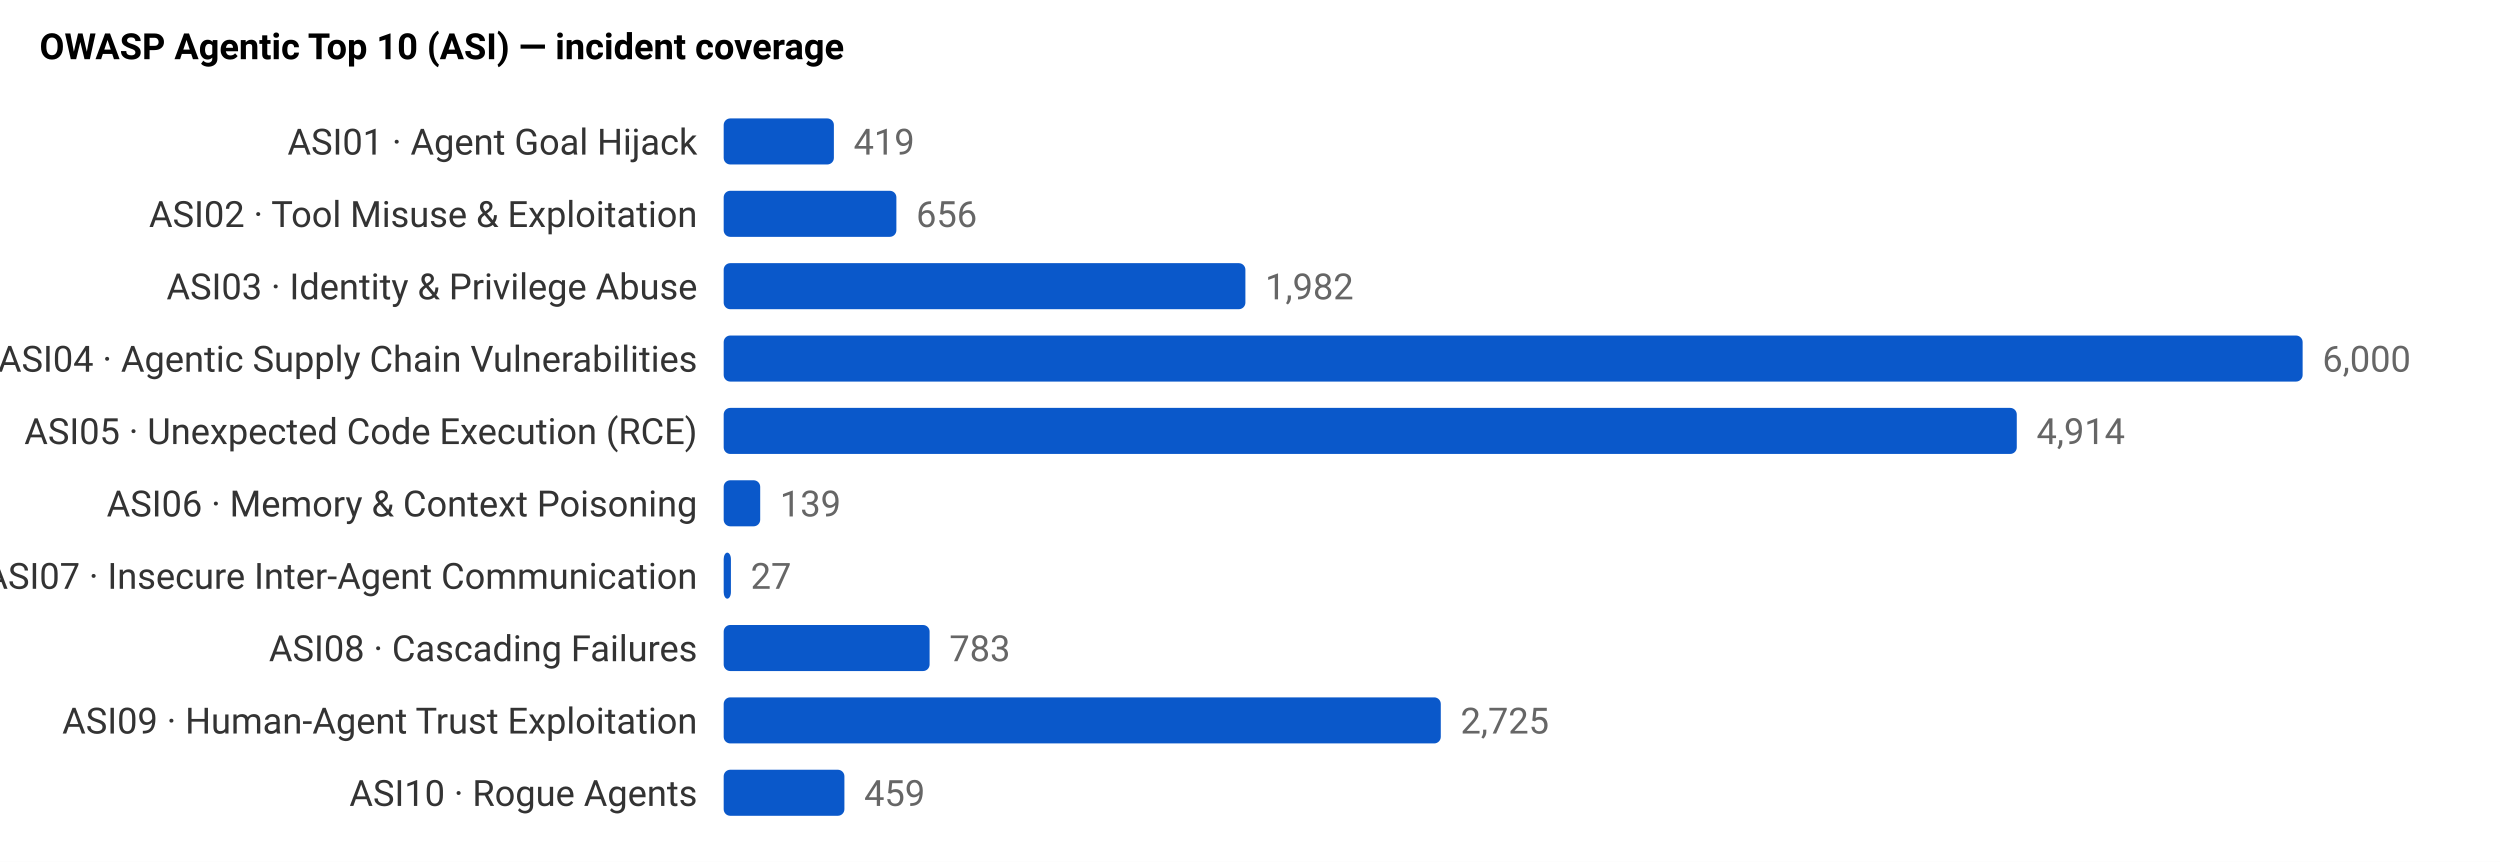
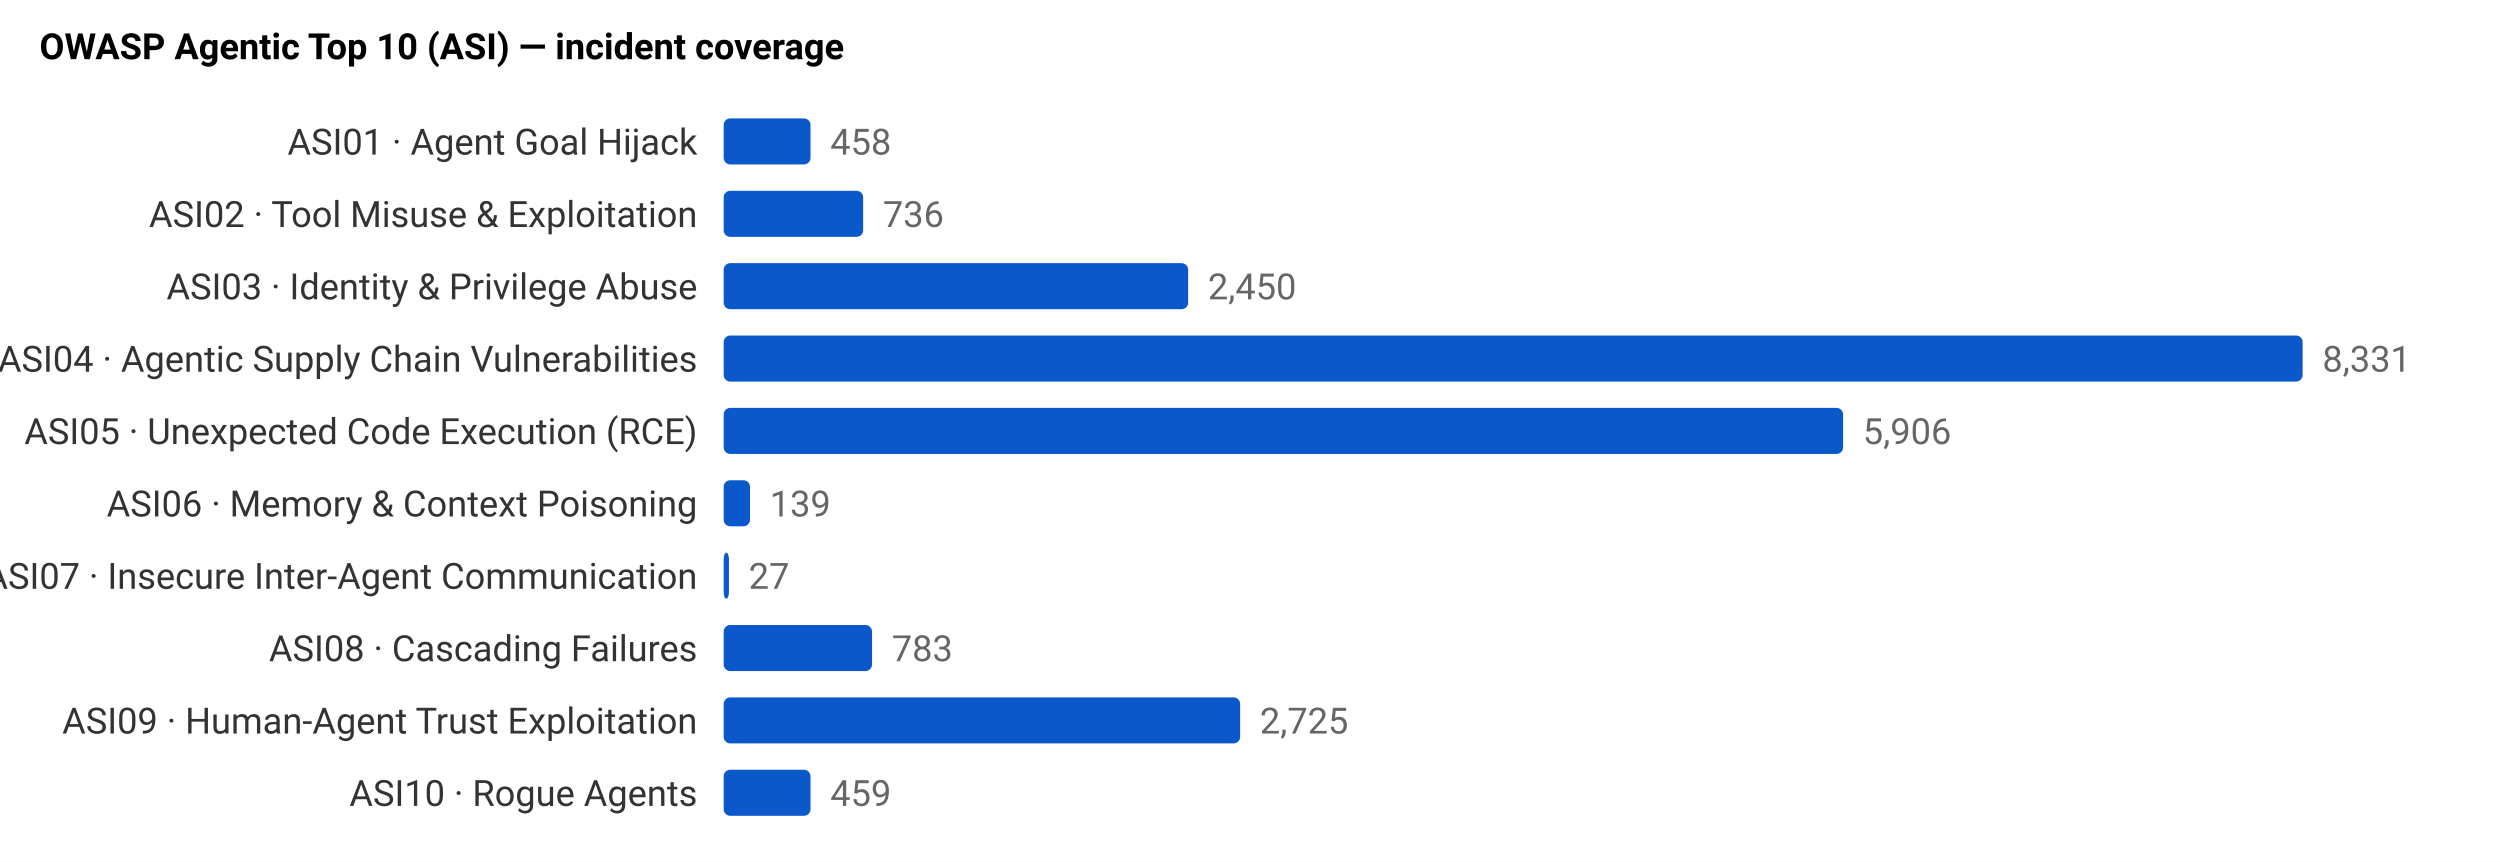
<svg xmlns="http://www.w3.org/2000/svg" viewBox="0 0 760 262" role="img" aria-label="OWASP Agentic Top 10 (ASI) — incident coverage" font-family="system-ui,-apple-system,Segoe UI,Roboto,sans-serif" font-size="11">
  <rect x="0" y="0" width="100%" height="100%" fill="white" />
  <text x="12" y="18" font-weight="600">OWASP Agentic Top 10 (ASI) — incident coverage</text>
  <text x="212" y="47" text-anchor="end" fill="#333">ASI01 · Agent Goal Hijack</text>
-   <rect x="220" y="36" width="33.5" height="14" fill="#0a58ca" rx="2" />
-   <text x="259.5" y="47" fill="#666">419</text>
+   <rect x="220" y="36" width="26.4" height="14" fill="#0a58ca" rx="2" />
+   <text x="252.4" y="47" fill="#666">458</text>
  <text x="212" y="69" text-anchor="end" fill="#333">ASI02 · Tool Misuse &amp; Exploitation</text>
-   <rect x="220" y="58" width="52.5" height="14" fill="#0a58ca" rx="2" />
-   <text x="278.5" y="69" fill="#666">656</text>
+   <rect x="220" y="58" width="42.4" height="14" fill="#0a58ca" rx="2" />
+   <text x="268.4" y="69" fill="#666">736</text>
  <text x="212" y="91" text-anchor="end" fill="#333">ASI03 · Identity &amp; Privilege Abuse</text>
-   <rect x="220" y="80" width="158.6" height="14" fill="#0a58ca" rx="2" />
-   <text x="384.6" y="91" fill="#666">1,982</text>
+   <rect x="220" y="80" width="141.2" height="14" fill="#0a58ca" rx="2" />
+   <text x="367.2" y="91" fill="#666">2,450</text>
  <text x="212" y="113" text-anchor="end" fill="#333">ASI04 · Agentic Supply Chain Vulnerabilities</text>
  <rect x="220" y="102" width="480.0" height="14" fill="#0a58ca" rx="2" />
-   <text x="706.0" y="113" fill="#666">6,000</text>
+   <text x="706.0" y="113" fill="#666">8,331</text>
  <text x="212" y="135" text-anchor="end" fill="#333">ASI05 · Unexpected Code Execution (RCE)</text>
-   <rect x="220" y="124" width="393.1" height="14" fill="#0a58ca" rx="2" />
-   <text x="619.1" y="135" fill="#666">4,914</text>
+   <rect x="220" y="124" width="340.3" height="14" fill="#0a58ca" rx="2" />
+   <text x="566.3" y="135" fill="#666">5,906</text>
  <text x="212" y="157" text-anchor="end" fill="#333">ASI06 · Memory &amp; Context Poisoning</text>
-   <rect x="220" y="146" width="11.1" height="14" fill="#0a58ca" rx="2" />
-   <text x="237.1" y="157" fill="#666">139</text>
+   <rect x="220" y="146" width="8.0" height="14" fill="#0a58ca" rx="2" />
+   <text x="234.0" y="157" fill="#666">139</text>
  <text x="212" y="179" text-anchor="end" fill="#333">ASI07 · Insecure Inter-Agent Communication</text>
-   <rect x="220" y="168" width="2.2" height="14" fill="#0a58ca" rx="2" />
-   <text x="228.2" y="179" fill="#666">27</text>
+   <rect x="220" y="168" width="1.6" height="14" fill="#0a58ca" rx="2" />
+   <text x="227.6" y="179" fill="#666">27</text>
  <text x="212" y="201" text-anchor="end" fill="#333">ASI08 · Cascading Failures</text>
-   <rect x="220" y="190" width="62.6" height="14" fill="#0a58ca" rx="2" />
-   <text x="288.6" y="201" fill="#666">783</text>
+   <rect x="220" y="190" width="45.1" height="14" fill="#0a58ca" rx="2" />
+   <text x="271.1" y="201" fill="#666">783</text>
  <text x="212" y="223" text-anchor="end" fill="#333">ASI09 · Human-Agent Trust Exploitation</text>
-   <rect x="220" y="212" width="218.0" height="14" fill="#0a58ca" rx="2" />
-   <text x="444.0" y="223" fill="#666">2,725</text>
+   <rect x="220" y="212" width="157.0" height="14" fill="#0a58ca" rx="2" />
+   <text x="383.0" y="223" fill="#666">2,725</text>
  <text x="212" y="245" text-anchor="end" fill="#333">ASI10 · Rogue Agents</text>
-   <rect x="220" y="234" width="36.7" height="14" fill="#0a58ca" rx="2" />
-   <text x="262.7" y="245" fill="#666">459</text>
+   <rect x="220" y="234" width="26.4" height="14" fill="#0a58ca" rx="2" />
+   <text x="252.4" y="245" fill="#666">459</text>
</svg>
